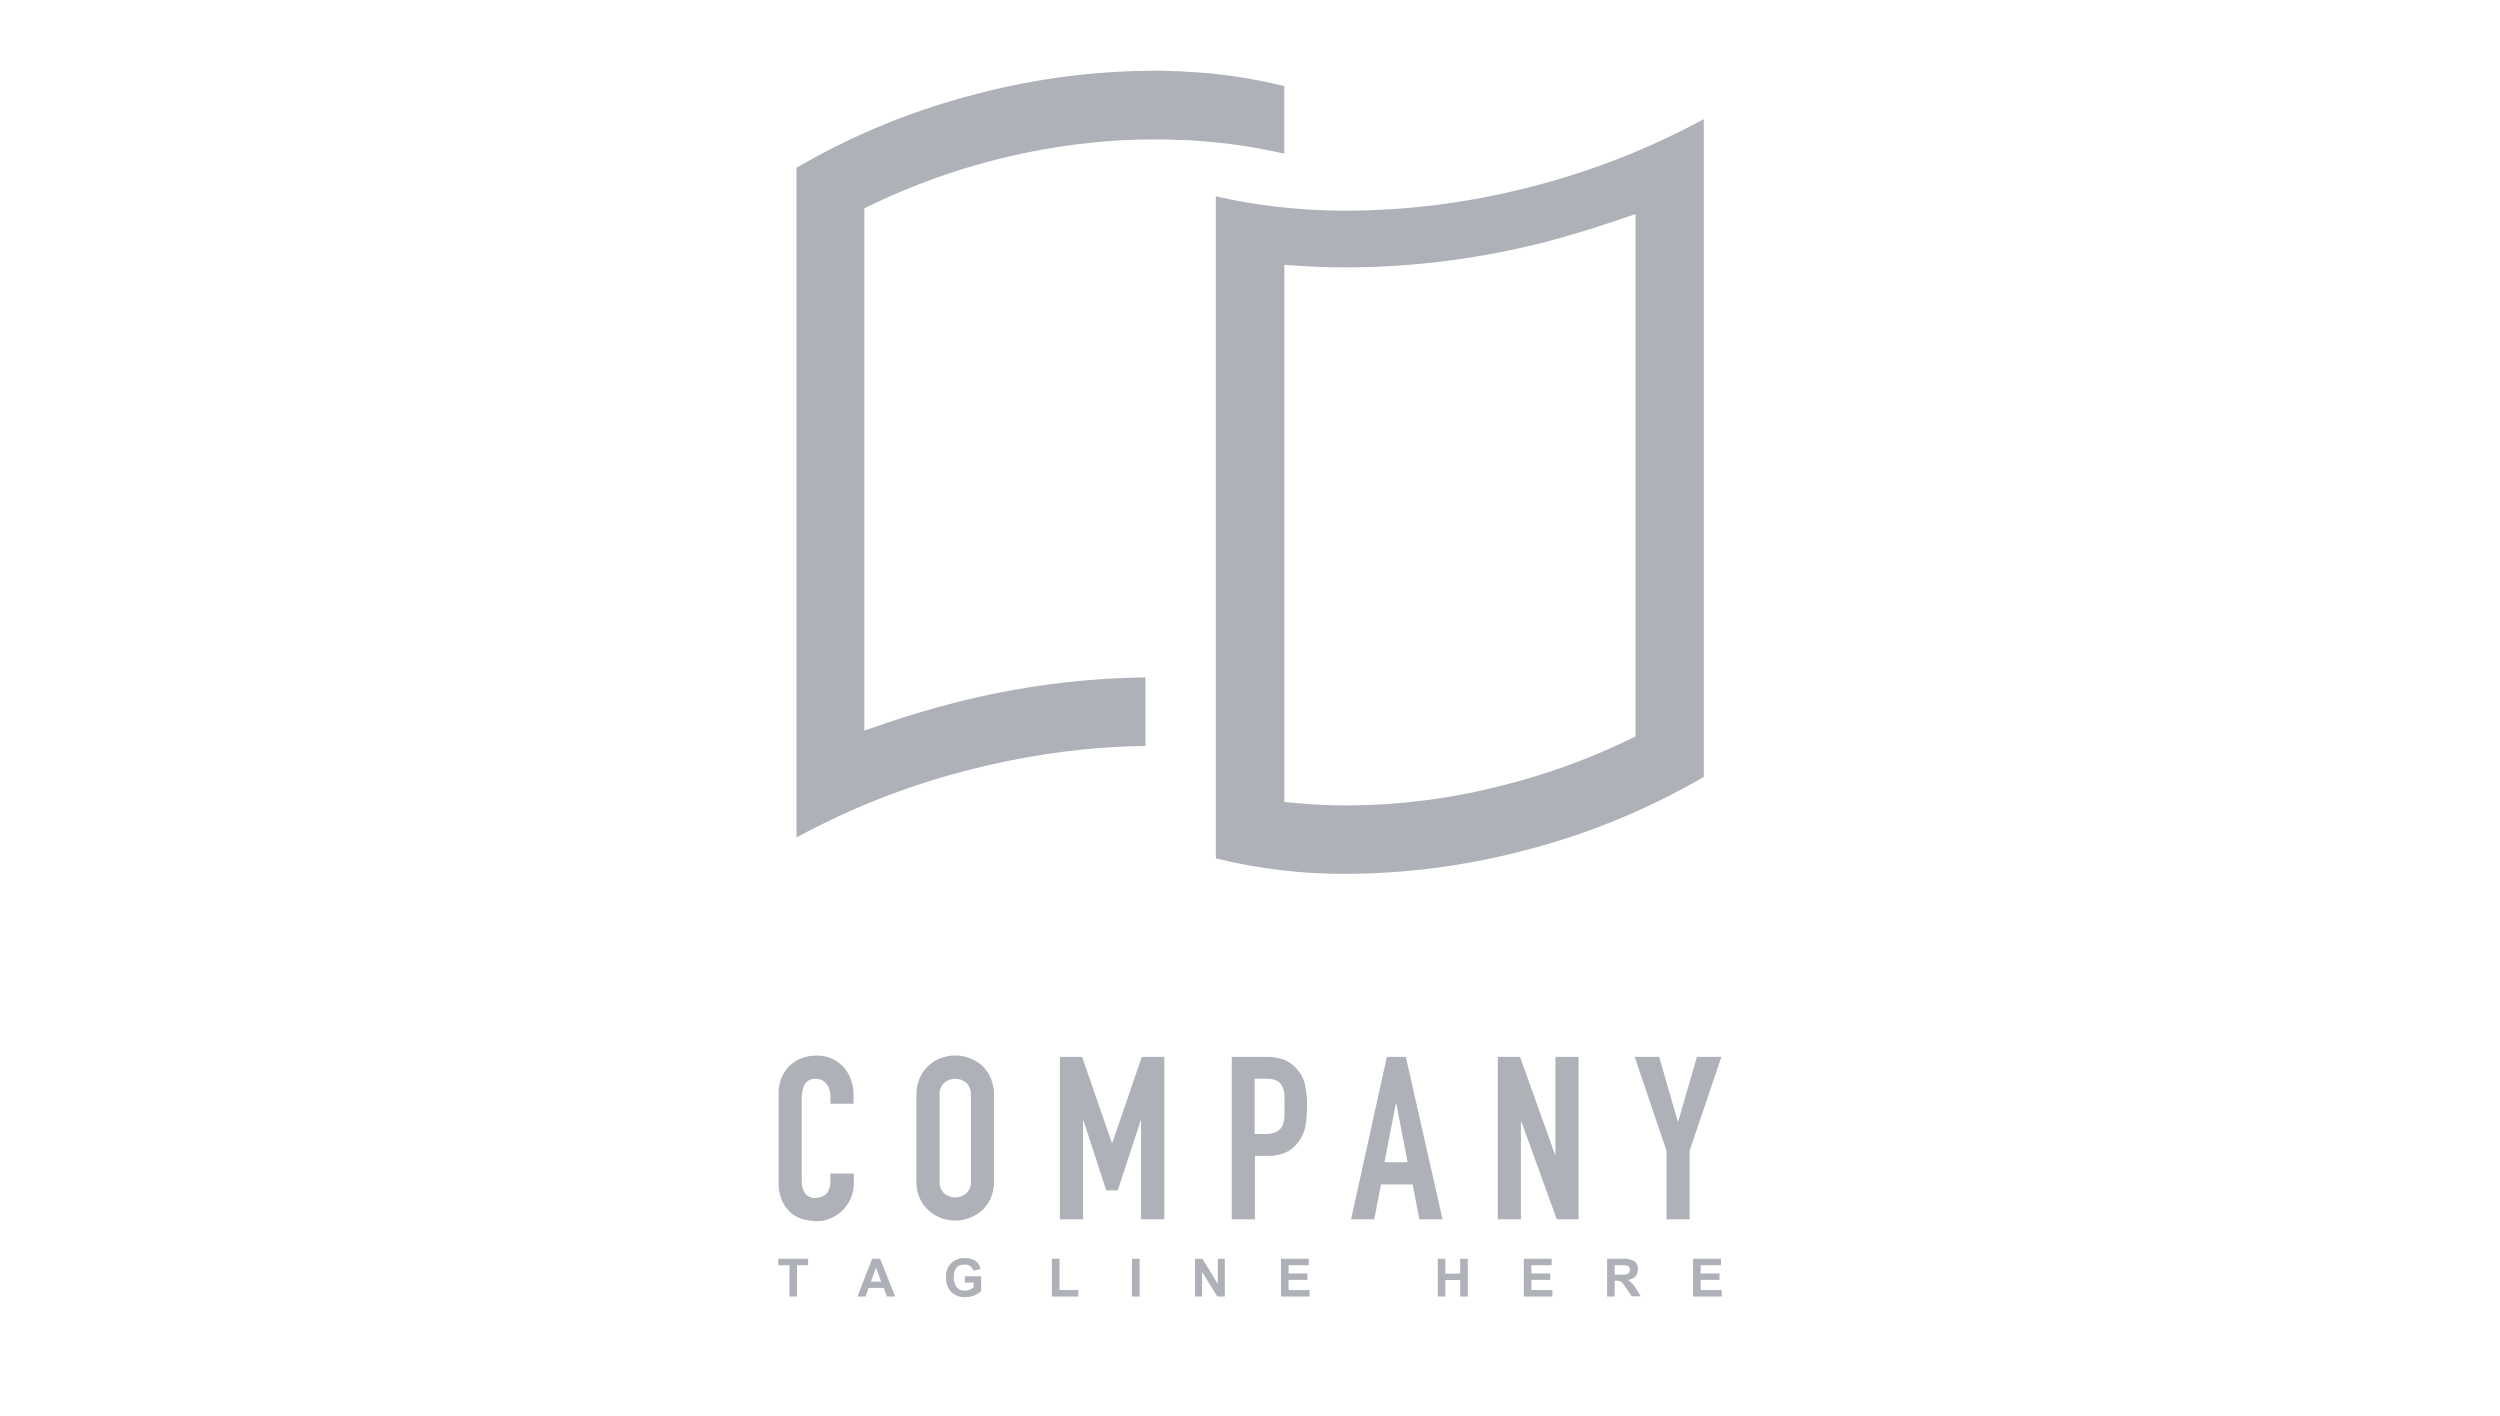
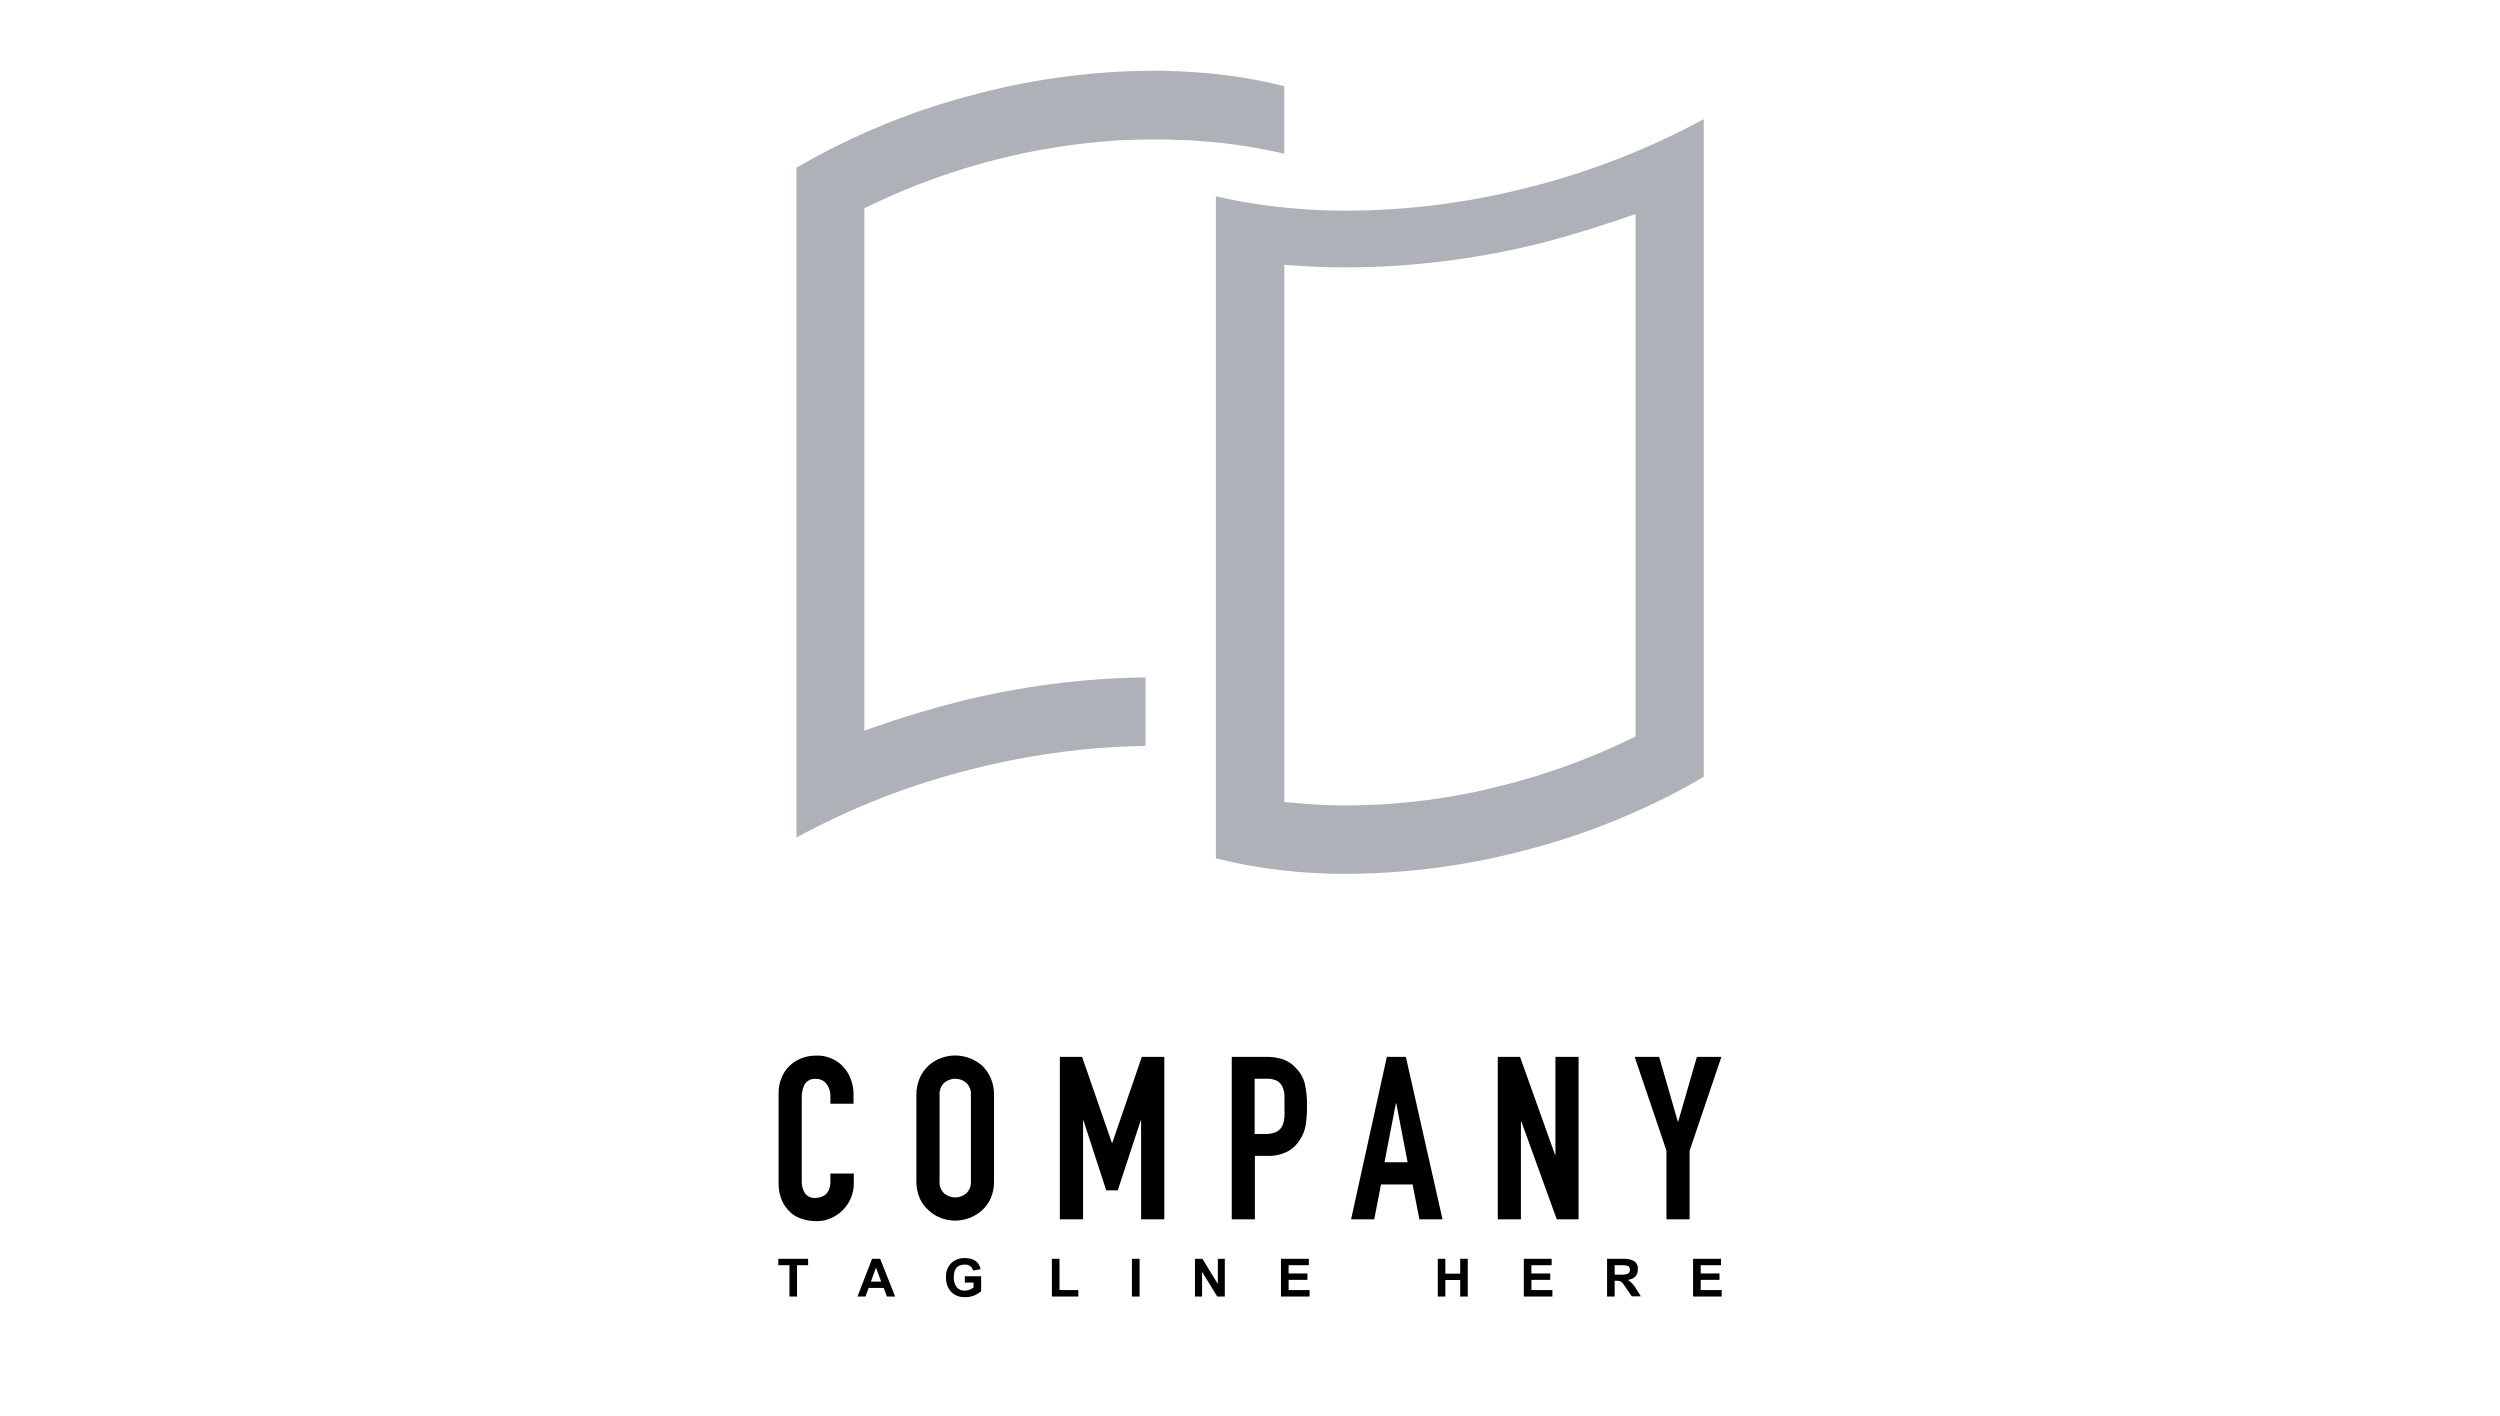
- <svg xmlns="http://www.w3.org/2000/svg" width="106" height="60" fill="none">
+ <svg xmlns="http://www.w3.org/2000/svg" width="106" height="60">
  <path fill-rule="evenodd" clip-rule="evenodd" d="M50.114 5.935h-.137c-.21-.013-.42-.018-.63-.023h-.455c-.398 0-.802.01-1.205.03a.627.627 0 0 0-.09 0A28.275 28.275 0 0 0 37.08 8.625l-.432.208v22.142l1.012-.344c.888-.305 1.834-.58 2.813-.834a34.329 34.329 0 0 1 8.095-1.075v2.909c-.362.002-.713.012-1.065.03h-.084a32.36 32.36 0 0 0-6.228.956 31.633 31.633 0 0 0-7.42 2.892V7.112a29.728 29.728 0 0 1 7.784-3.166A29.794 29.794 0 0 1 48.892 3h.427c.511.013 1.01.036 1.477.071 1.234.087 2.457.282 3.656.583v2.863a22.624 22.624 0 0 0-3.542-.534l-.072-.006c-.247-.021-.494-.042-.724-.042Zm5.039 2.926c.635.049 1.292.072 1.958.072a31.467 31.467 0 0 0 7.713-.99A31.774 31.774 0 0 0 72.24 5.05v27.89a29.814 29.814 0 0 1-7.787 3.166 29.944 29.944 0 0 1-7.336.944 22.405 22.405 0 0 1-5.565-.656V8.322c.43.1.873.191 1.323.267a24.84 24.84 0 0 0 2.277.272Zm14.194.217-1.012.34c-.93.313-1.87.593-2.813.842a34.263 34.263 0 0 1-8.406 1.078c-.66 0-1.268-.018-1.855-.056l-.806-.053V34.006l.693.06c.642.057 1.305.085 1.973.085a26.884 26.884 0 0 0 6.62-.857 27.764 27.764 0 0 0 5.173-1.86l.433-.208V9.078Z" fill="#AFB1B8" />
-   <path d="M35.737 45.212a1.492 1.492 0 0 0-1.126-.455 1.672 1.672 0 0 0-.65.122 1.464 1.464 0 0 0-.832.842c-.08.2-.119.413-.116.628v3.794c-.01.267.042.533.149.778.09.195.219.368.38.509.151.127.33.22.52.27.185.051.376.078.567.078.212.002.42-.043.612-.132a1.599 1.599 0 0 0 .96-1.465v-.424h-.992v.338a.881.881 0 0 1-.059.338.609.609 0 0 1-.144.214.697.697 0 0 1-.415.145.503.503 0 0 1-.465-.204.898.898 0 0 1-.132-.508v-3.538c-.006-.196.036-.39.122-.567a.507.507 0 0 1 .485-.229.527.527 0 0 1 .443.214.806.806 0 0 1 .165.509v.328h.981v-.387a1.786 1.786 0 0 0-.121-.664 1.562 1.562 0 0 0-.332-.534ZM41.629 45.17a1.765 1.765 0 0 0-1.128-.418c-.202 0-.403.037-.592.107A1.56 1.56 0 0 0 39 45.7c-.1.231-.15.482-.145.735v3.638c-.007.256.043.51.145.745.09.196.22.37.384.509.152.14.33.25.524.32.19.07.39.106.592.107a1.714 1.714 0 0 0 1.128-.427c.158-.142.285-.315.374-.509.102-.234.151-.489.145-.745v-3.639a1.77 1.77 0 0 0-.145-.734 1.641 1.641 0 0 0-.374-.532Zm-.463 4.904a.656.656 0 0 1-.197.527.727.727 0 0 1-.934 0 .65.65 0 0 1-.197-.527v-3.639a.653.653 0 0 1 .197-.526.726.726 0 0 1 .934 0 .652.652 0 0 1 .197.526v3.64ZM49.367 51.7v-6.89h-.953l-1.253 3.647h-.017l-1.263-3.646h-.943v6.888h.984v-4.19h.018l.963 2.962h.491l.971-2.962h.018v4.19h.984ZM54.958 45.294c-.151-.17-.343-.3-.556-.377a2.184 2.184 0 0 0-.714-.107h-1.462v6.89h.982v-2.691h.506c.306.014.61-.051.885-.188a1.43 1.43 0 0 0 .539-.527c.113-.183.19-.387.225-.6a4.9 4.9 0 0 0 .053-.783c.01-.33-.023-.662-.096-.984a1.465 1.465 0 0 0-.362-.633Zm-.506 2.1a.868.868 0 0 1-.09.359.552.552 0 0 1-.254.241 1.006 1.006 0 0 1-.463.087h-.448v-2.342h.506a.942.942 0 0 1 .443.086.556.556 0 0 1 .23.254c.054.121.083.252.086.384v.458c0 .16.01.326 0 .473h-.01ZM59.608 44.81h-.805l-1.518 6.89h.982l.288-1.48h1.339l.288 1.48h.981l-1.555-6.89Zm-.906 4.471.483-2.497h.018l.48 2.497h-.981ZM65.95 48.96h-.018l-1.482-4.15h-.944v6.89h.981v-4.143h.02l1.5 4.142h.924v-6.888h-.981v4.15ZM71.948 44.81l-.79 2.74h-.02l-.79-2.74H69.31l1.348 3.978v2.911h.982v-2.911l1.348-3.977h-1.04ZM33 53.645h.473v1.327h.321v-1.328h.47v-.272H33v.273ZM36.977 53.372l-.62 1.6h.341l.132-.364h.638l.136.364h.35l-.636-1.6h-.341Zm-.05.967.217-.593.217.593h-.435ZM40.908 54.382h.37v.206a.613.613 0 0 1-.38.135.404.404 0 0 1-.34-.153.67.67 0 0 1-.118-.417c0-.356.154-.534.46-.534a.337.337 0 0 1 .362.255l.316-.062c-.068-.312-.293-.47-.678-.47a.804.804 0 0 0-.559.206.78.78 0 0 0-.23.615.872.872 0 0 0 .205.6.776.776 0 0 0 .607.235.96.96 0 0 0 .678-.255v-.63h-.693v.27ZM44.922 53.372H44.6v1.6h1.12V54.7h-.797v-1.328ZM48.318 53.372h-.324v1.6h.324v-1.6ZM51.636 54.44l-.655-1.068h-.314v1.6h.301v-1.045l.643 1.045h.321v-1.6h-.296v1.069ZM54.637 54.267h.797v-.272h-.797v-.35h.857v-.273h-1.181v1.6h1.214V54.7h-.89v-.433ZM61.912 54.003h-.63v-.63h-.32v1.599h.32v-.7h.63v.7h.322v-1.6h-.322v.631ZM64.93 54.267h.8v-.272h-.8v-.35h.86v-.273H64.61v1.6h1.212V54.7h-.89v-.433ZM69.023 54.268c.279-.044.42-.191.42-.445a.383.383 0 0 0-.157-.356.904.904 0 0 0-.468-.094h-.678v1.599h.322v-.669h.063a.431.431 0 0 1 .2.036c.047.029.086.069.114.117l.349.508h.384l-.195-.312a1.115 1.115 0 0 0-.354-.384Zm-.324-.222h-.237v-.401h.253a.84.84 0 0 1 .326.038.21.21 0 0 1-.015.325.913.913 0 0 1-.327.038ZM72.11 54.267h.796v-.272h-.796v-.35h.86v-.273h-1.184v1.6H73V54.7h-.89v-.433Z" fill="#AFB1B8" />
+   <path d="M35.737 45.212a1.492 1.492 0 0 0-1.126-.455 1.672 1.672 0 0 0-.65.122 1.464 1.464 0 0 0-.832.842c-.08.2-.119.413-.116.628v3.794c-.01.267.042.533.149.778.09.195.219.368.38.509.151.127.33.22.52.27.185.051.376.078.567.078.212.002.42-.043.612-.132a1.599 1.599 0 0 0 .96-1.465v-.424h-.992v.338a.881.881 0 0 1-.059.338.609.609 0 0 1-.144.214.697.697 0 0 1-.415.145.503.503 0 0 1-.465-.204.898.898 0 0 1-.132-.508v-3.538c-.006-.196.036-.39.122-.567a.507.507 0 0 1 .485-.229.527.527 0 0 1 .443.214.806.806 0 0 1 .165.509v.328h.981v-.387a1.786 1.786 0 0 0-.121-.664 1.562 1.562 0 0 0-.332-.534ZM41.629 45.17a1.765 1.765 0 0 0-1.128-.418c-.202 0-.403.037-.592.107A1.56 1.56 0 0 0 39 45.7c-.1.231-.15.482-.145.735v3.638c-.007.256.043.51.145.745.09.196.22.37.384.509.152.14.33.25.524.32.19.07.39.106.592.107a1.714 1.714 0 0 0 1.128-.427c.158-.142.285-.315.374-.509.102-.234.151-.489.145-.745v-3.639a1.77 1.77 0 0 0-.145-.734 1.641 1.641 0 0 0-.374-.532Zm-.463 4.904a.656.656 0 0 1-.197.527.727.727 0 0 1-.934 0 .65.65 0 0 1-.197-.527v-3.639a.653.653 0 0 1 .197-.526.726.726 0 0 1 .934 0 .652.652 0 0 1 .197.526v3.64ZM49.367 51.7v-6.89h-.953l-1.253 3.647h-.017l-1.263-3.646h-.943v6.888h.984v-4.19h.018l.963 2.962h.491l.971-2.962h.018v4.19h.984ZM54.958 45.294c-.151-.17-.343-.3-.556-.377a2.184 2.184 0 0 0-.714-.107h-1.462v6.89h.982v-2.691h.506c.306.014.61-.051.885-.188a1.43 1.43 0 0 0 .539-.527c.113-.183.19-.387.225-.6a4.9 4.9 0 0 0 .053-.783c.01-.33-.023-.662-.096-.984a1.465 1.465 0 0 0-.362-.633Zm-.506 2.1a.868.868 0 0 1-.09.359.552.552 0 0 1-.254.241 1.006 1.006 0 0 1-.463.087h-.448v-2.342h.506a.942.942 0 0 1 .443.086.556.556 0 0 1 .23.254c.054.121.083.252.086.384v.458c0 .16.01.326 0 .473h-.01ZM59.608 44.81h-.805l-1.518 6.89h.982l.288-1.48h1.339l.288 1.48h.981l-1.555-6.89Zm-.906 4.471.483-2.497h.018l.48 2.497h-.981ZM65.95 48.96h-.018l-1.482-4.15h-.944v6.89h.981v-4.143h.02l1.5 4.142h.924v-6.888h-.981v4.15ZM71.948 44.81l-.79 2.74h-.02l-.79-2.74H69.31l1.348 3.978v2.911h.982v-2.911l1.348-3.977h-1.04ZM33 53.645h.473v1.327h.321v-1.328h.47v-.272H33v.273ZM36.977 53.372l-.62 1.6h.341l.132-.364h.638l.136.364h.35l-.636-1.6h-.341Zm-.05.967.217-.593.217.593h-.435ZM40.908 54.382h.37v.206a.613.613 0 0 1-.38.135.404.404 0 0 1-.34-.153.67.67 0 0 1-.118-.417c0-.356.154-.534.46-.534a.337.337 0 0 1 .362.255l.316-.062c-.068-.312-.293-.47-.678-.47a.804.804 0 0 0-.559.206.78.78 0 0 0-.23.615.872.872 0 0 0 .205.6.776.776 0 0 0 .607.235.96.96 0 0 0 .678-.255v-.63h-.693v.27ZM44.922 53.372H44.6v1.6h1.12V54.7h-.797v-1.328ZM48.318 53.372h-.324v1.6h.324v-1.6ZM51.636 54.44l-.655-1.068h-.314v1.6h.301v-1.045l.643 1.045h.321v-1.6h-.296v1.069ZM54.637 54.267h.797v-.272h-.797v-.35h.857v-.273h-1.181v1.6h1.214V54.7h-.89v-.433ZM61.912 54.003h-.63v-.63h-.32v1.599h.32v-.7h.63v.7h.322v-1.6h-.322v.631ZM64.93 54.267h.8v-.272h-.8v-.35h.86v-.273H64.61v1.6h1.212V54.7h-.89v-.433ZM69.023 54.268c.279-.044.42-.191.42-.445a.383.383 0 0 0-.157-.356.904.904 0 0 0-.468-.094h-.678v1.599h.322v-.669h.063a.431.431 0 0 1 .2.036c.047.029.086.069.114.117l.349.508h.384l-.195-.312a1.115 1.115 0 0 0-.354-.384Zm-.324-.222h-.237v-.401h.253a.84.84 0 0 1 .326.038.21.21 0 0 1-.015.325.913.913 0 0 1-.327.038ZM72.11 54.267h.796v-.272h-.796v-.35h.86v-.273h-1.184v1.6H73V54.7h-.89v-.433Z" />
</svg>
